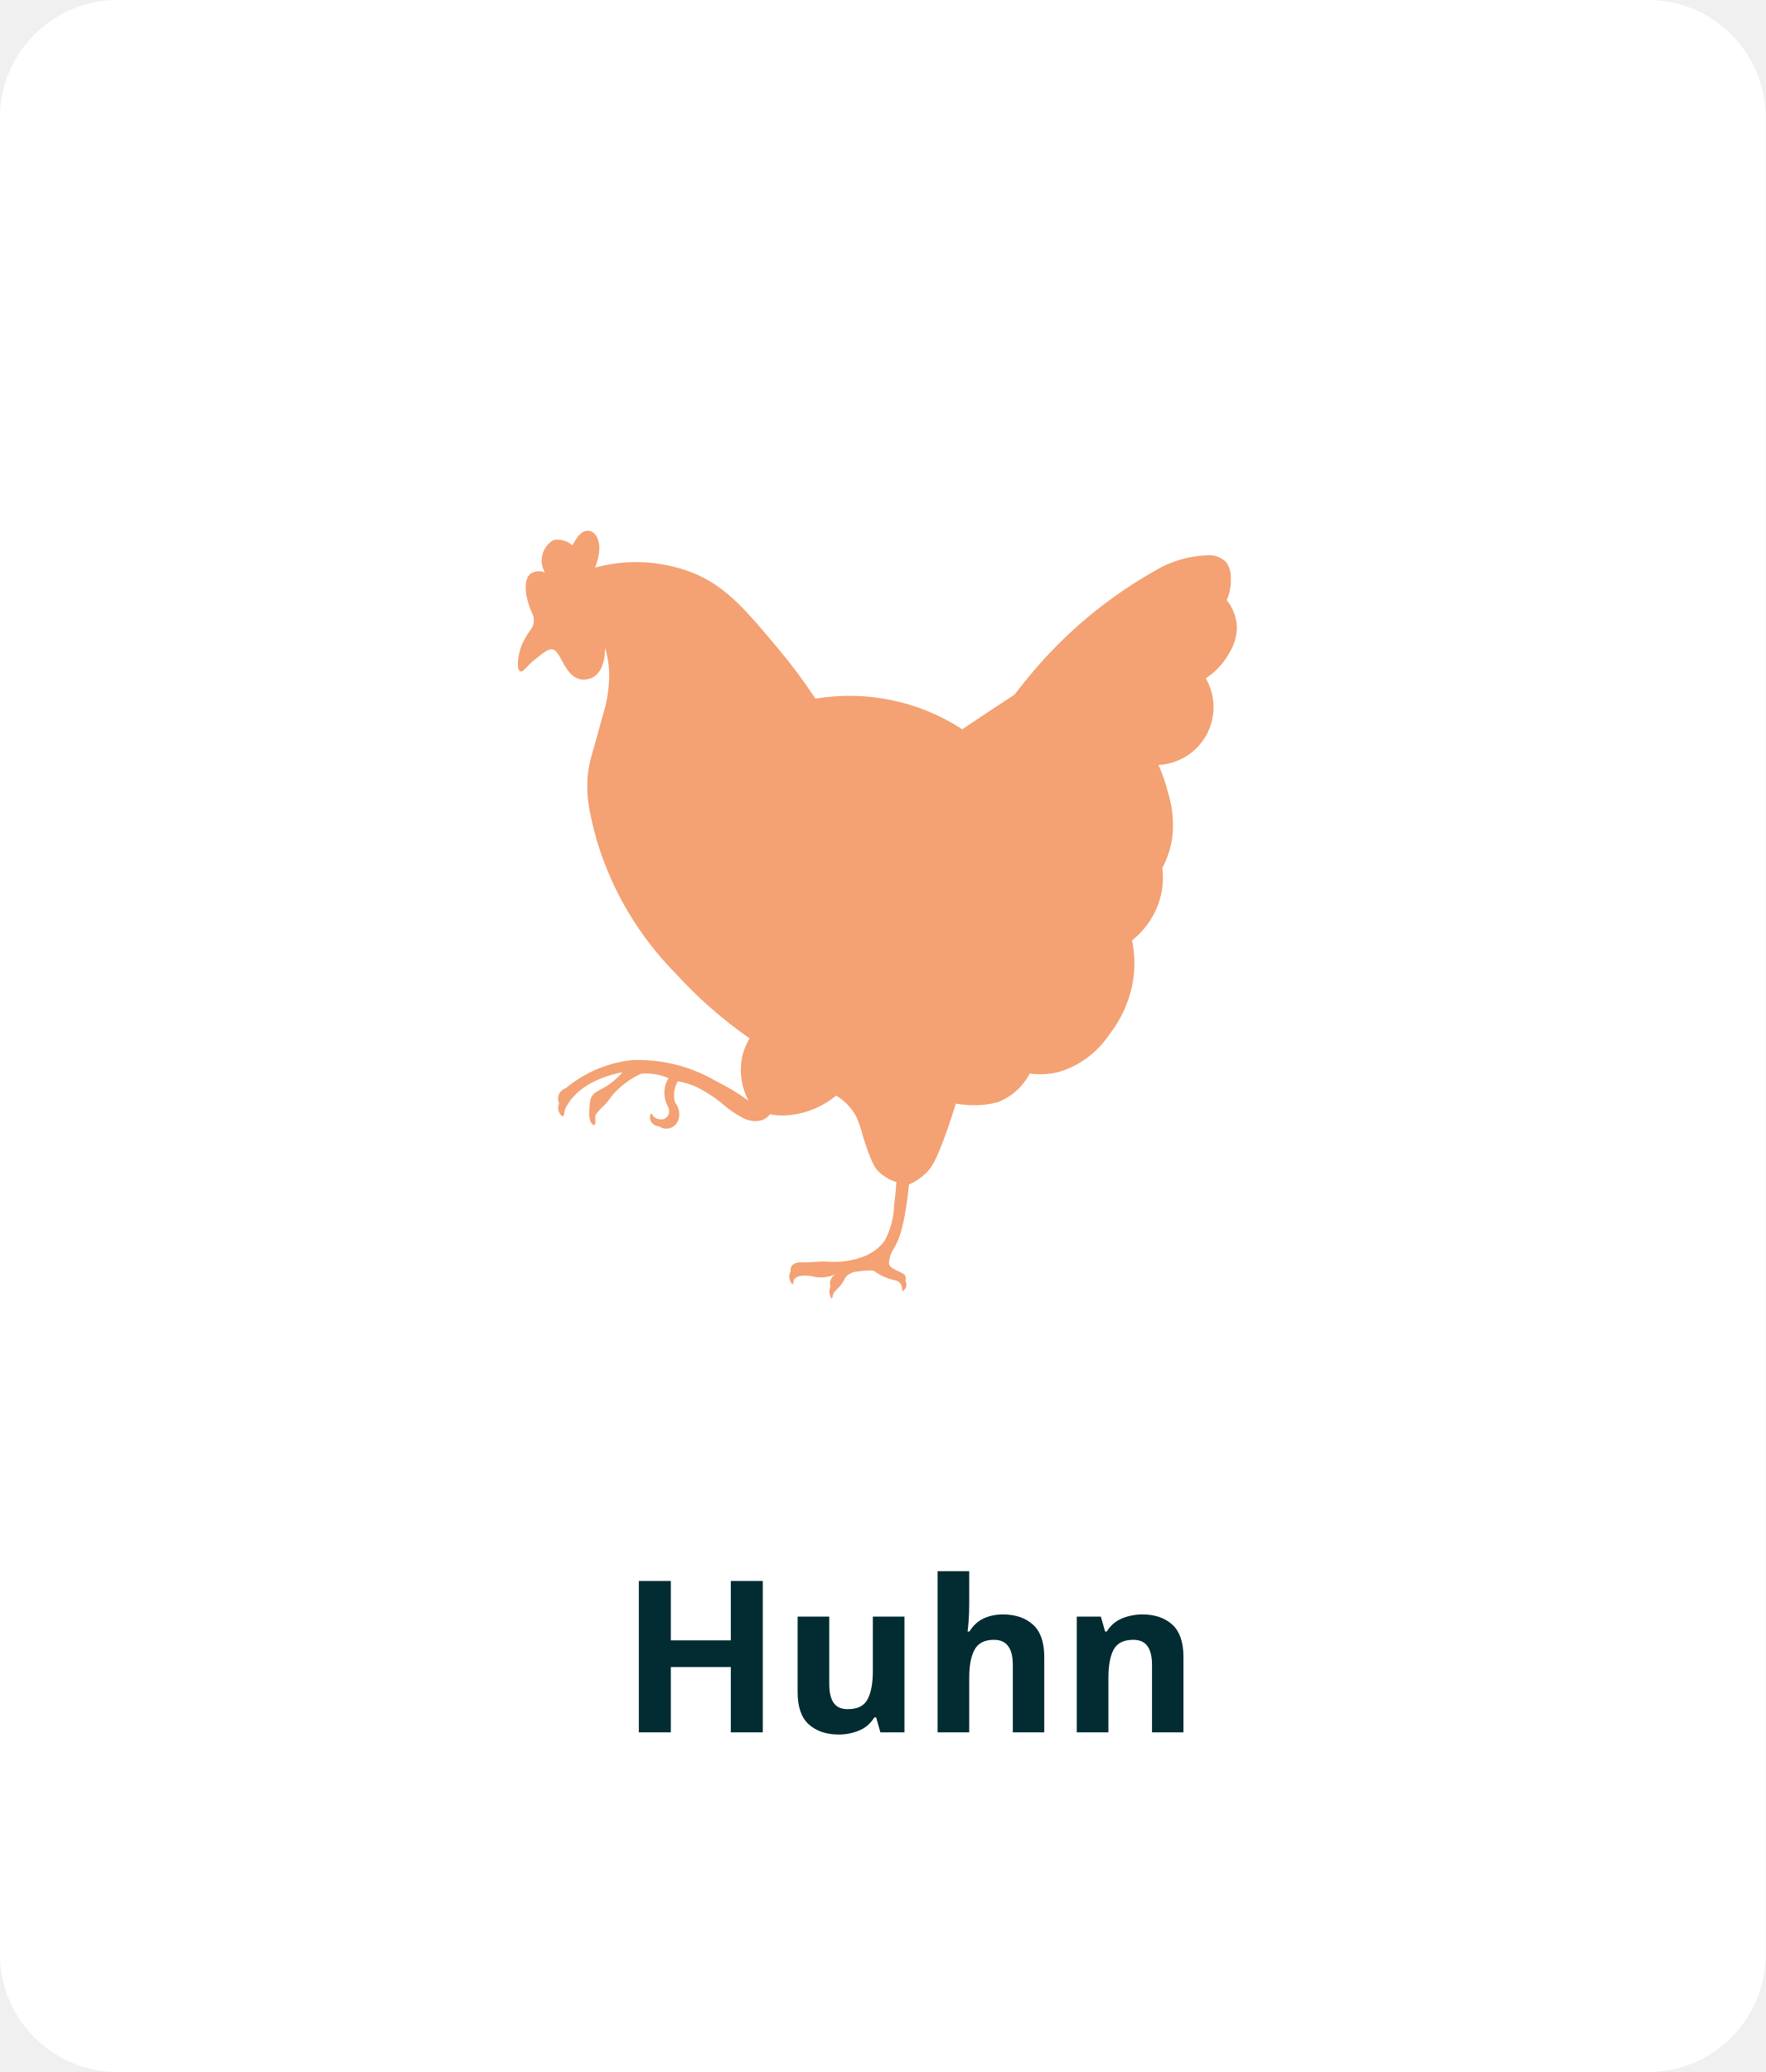
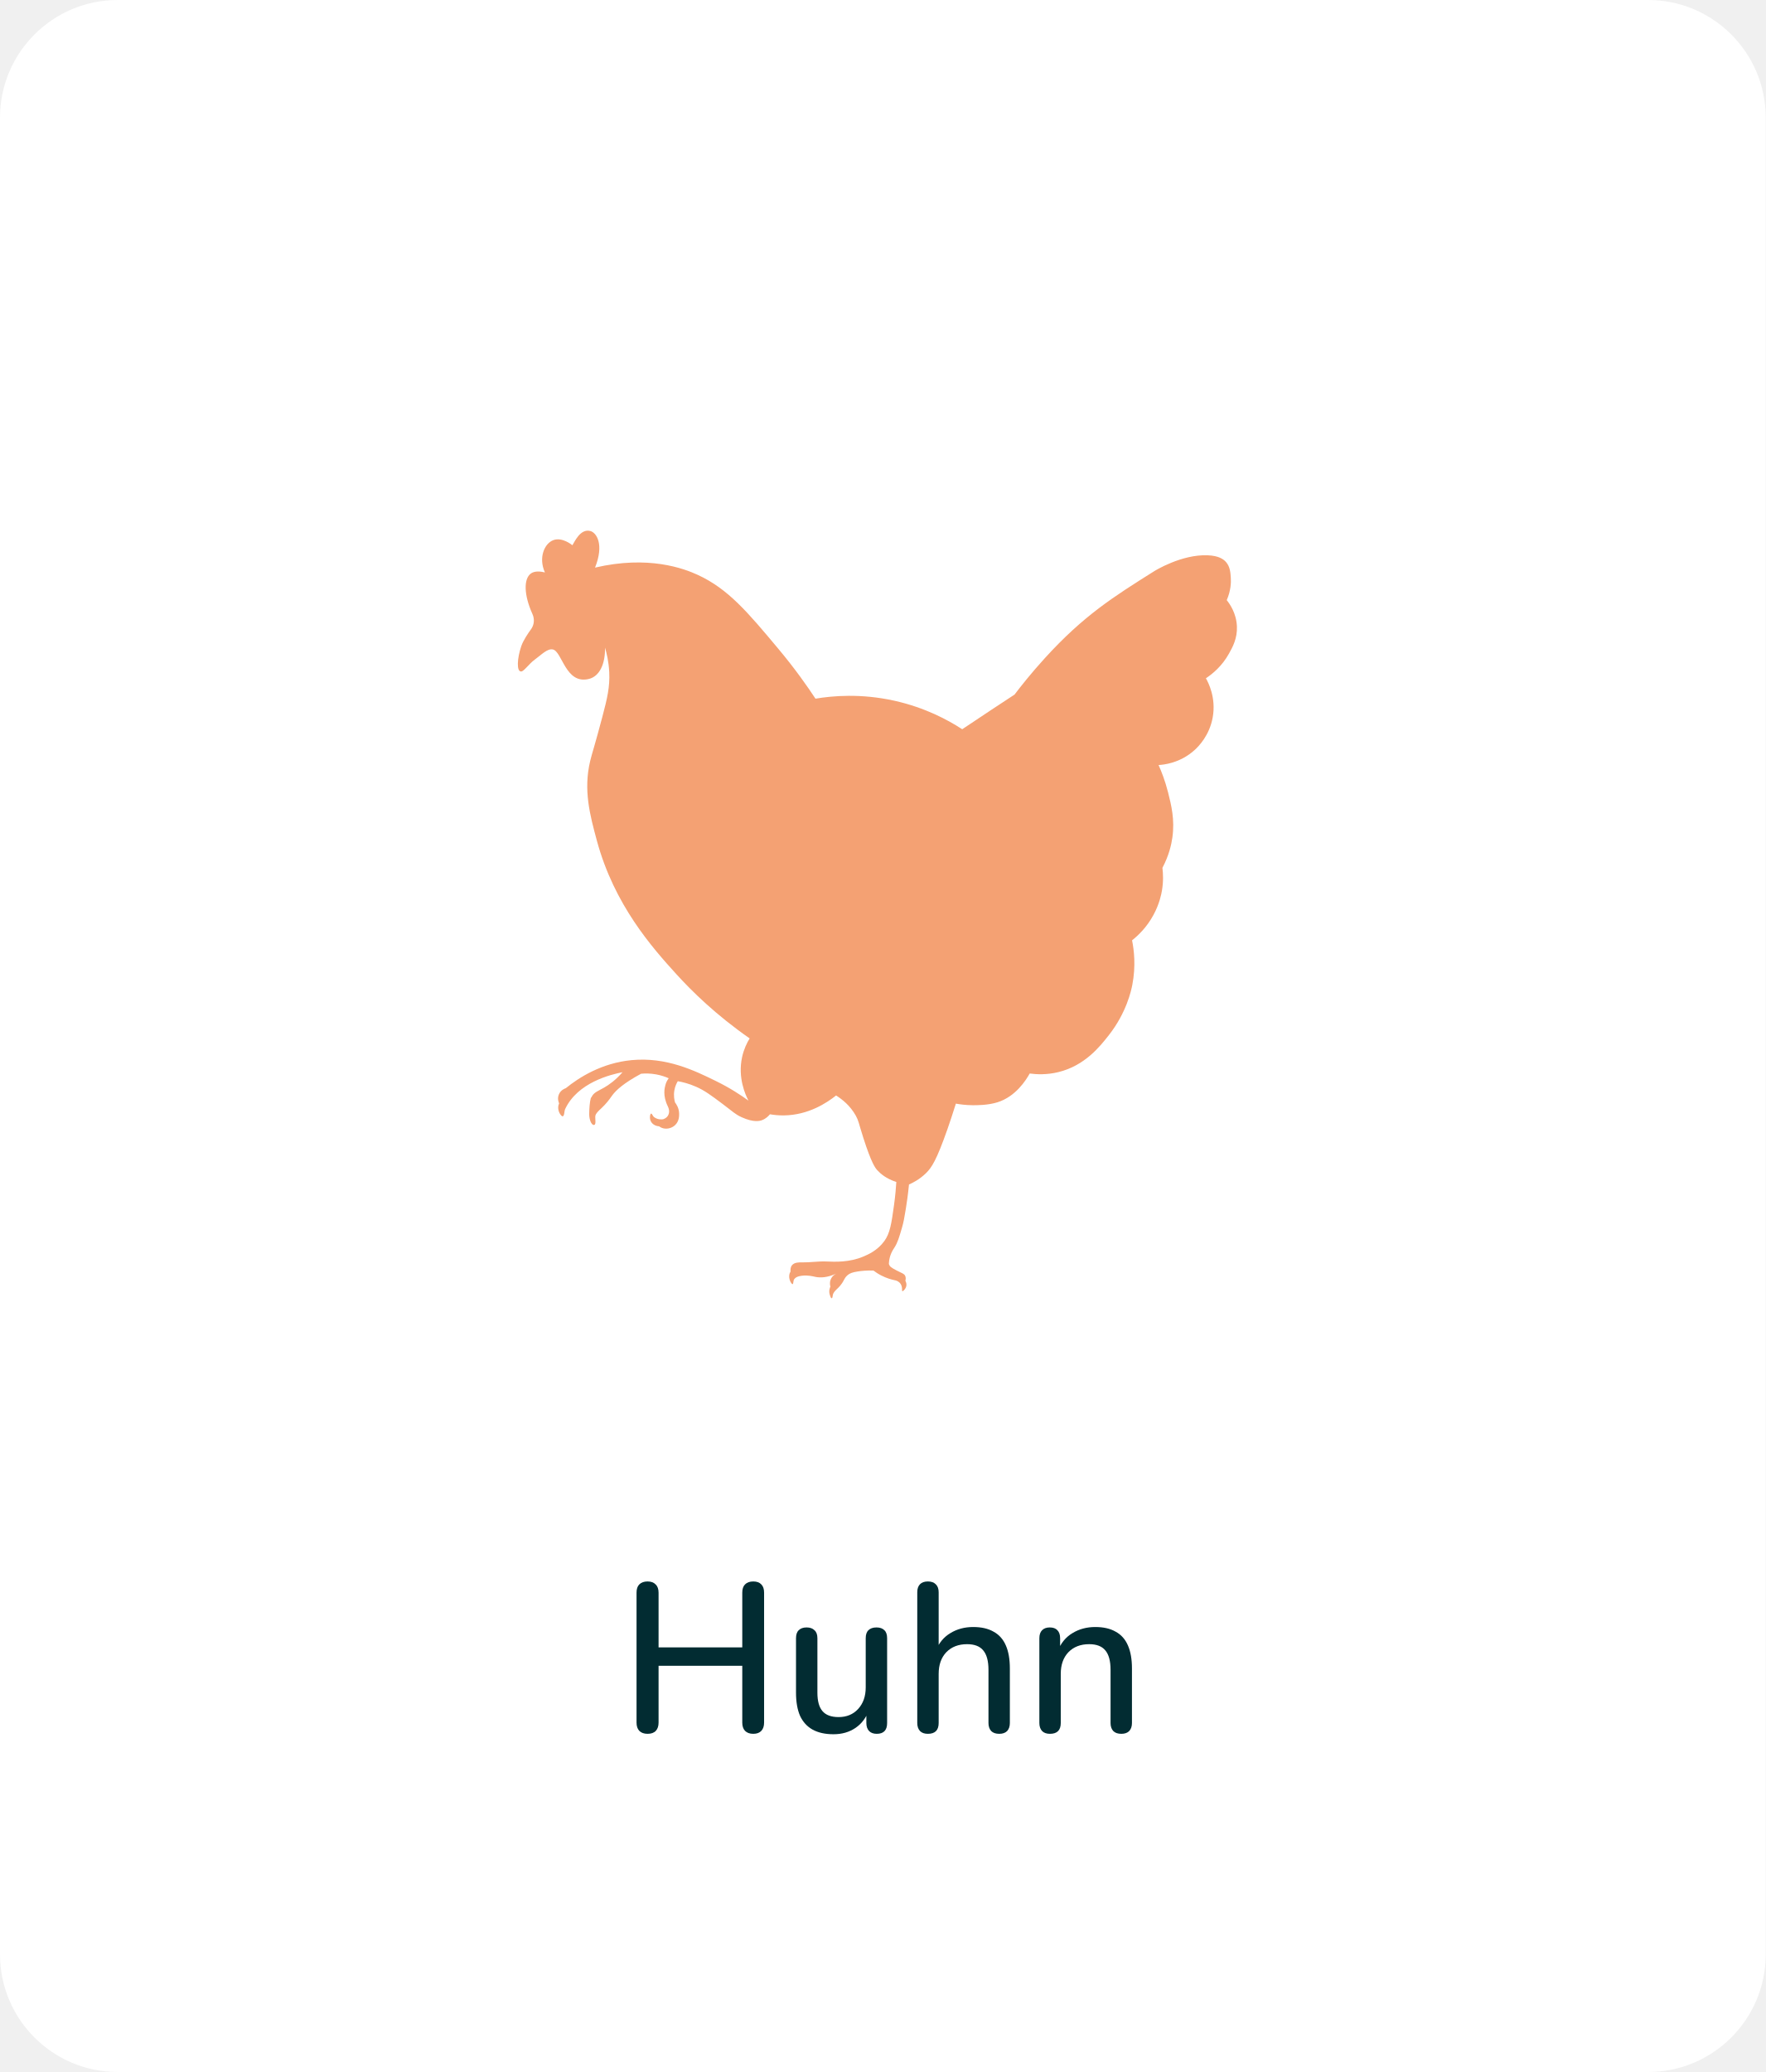
- <svg xmlns="http://www.w3.org/2000/svg" width="150" height="176" viewBox="0 0 150 176">
-   <defs>
-     <clipPath id="clip-path">
-       <rect id="Прямоугольник_70" data-name="Прямоугольник 70" width="61.088" height="65.196" fill="#f4a173" />
-     </clipPath>
-   </defs>
-   <g id="Сгруппировать_841" data-name="Сгруппировать 841" transform="translate(-518 -825)">
-     <rect id="Прямоугольник_143" data-name="Прямоугольник 143" width="150" height="176" rx="10" transform="translate(518 825)" fill="#fff" />
-     <g id="Chicken" transform="translate(522.266 870.076)">
-       <g id="Сгруппировать_421" data-name="Сгруппировать 421" transform="translate(39.725 0)">
-         <g id="Сгруппировать_420" data-name="Сгруппировать 420" transform="translate(0 0)" clip-path="url(#clip-path)">
-           <path id="Контур_258" data-name="Контур 258" d="M25.282,14.27a45.75,45.75,0,0,0-3.13-4.207c-2.63-3.143-4.283-5.118-6.874-6.31a13.221,13.221,0,0,0-8.722-.615c.8-1.988.117-2.961-.385-3.1-.878-.25-1.376.976-1.539,1.205A1.885,1.885,0,0,0,3.017.8,2.009,2.009,0,0,0,2.3,3.548a1.345,1.345,0,0,0-1.206.1c-.6.455-.591,1.8.147,3.432a1.285,1.285,0,0,1-.123,1.293A6.419,6.419,0,0,0,.291,9.807c-.359,1.04-.419,2.2.007,2.154.229-.027.659-.659,1.128-1,.564-.41,1.072-.965,1.54-.872.808.16,1.078,3.008,3.08,2.5.9-.227,1.385-1.282,1.358-2.657a8.776,8.776,0,0,1,.359,2.078,11.668,11.668,0,0,1-.59,3.822C6.51,18.341,6.3,18.91,6.146,19.554c-.594,2.484-.022,4.6.565,6.772a27.121,27.121,0,0,0,6.746,11.338,36.887,36.887,0,0,0,6.233,5.464,5.168,5.168,0,0,0-.642,1.59,5.581,5.581,0,0,0,.539,3.694,18.682,18.682,0,0,0-2.77-1.667,13.045,13.045,0,0,0-7.156-1.77A10.566,10.566,0,0,0,4.069,47.36a.959.959,0,0,0-.59.539.949.949,0,0,0,.026.744.911.911,0,0,0-.077.411.84.84,0,0,0,.36.692c.179.01.142-.426.231-.615C5.073,46.877,7.883,46.2,8.891,46a6.033,6.033,0,0,1-1.565,1.308c-.51.293-.885.4-1.077.821-.082,0-.16.6-.18,1.078-.005.127-.007.23-.007.288a1.77,1.77,0,0,0,.1.654c.067.191.2.364.326.327.222-.067,0-.656.135-.885a4.834,4.834,0,0,1,.75-.808,7.229,7.229,0,0,0,.655-.827,7.2,7.2,0,0,1,2.443-1.828,4.721,4.721,0,0,1,2.347.385,1.619,1.619,0,0,0-.288.6,2.43,2.43,0,0,0,.211,1.789.791.791,0,0,1,0,.808.736.736,0,0,1-.4.288,1.036,1.036,0,0,1-.751-.173c-.14-.1-.173-.309-.269-.308-.066,0-.142.293-.059.558a.8.8,0,0,0,.732.52,1.028,1.028,0,0,0,.366.173,1.107,1.107,0,0,0,1-.269,1.246,1.246,0,0,0,.347-.962,1.585,1.585,0,0,0-.347-.962,2.263,2.263,0,0,1,.231-1.808,6.709,6.709,0,0,1,1.578.481,11.239,11.239,0,0,1,2.193,1.424,8.587,8.587,0,0,0,1.654,1.154,2.192,2.192,0,0,0,1.732.25,1.624,1.624,0,0,0,.674-.5,6.419,6.419,0,0,0,1.173.1,7.355,7.355,0,0,0,4.444-1.693,4.816,4.816,0,0,1,1.674,1.712,10.1,10.1,0,0,1,.635,1.866c.7,2.186,1.026,2.589,1.192,2.77a3.65,3.65,0,0,0,1.617,1c-.029.475-.083,1.145-.193,1.943a6.625,6.625,0,0,1-.827,3.078,4.022,4.022,0,0,1-1.769,1.308,7.1,7.1,0,0,1-3.155.423c-.693-.03-1.385.091-2.078.077a1.023,1.023,0,0,0-.846.25.72.72,0,0,0-.116.519.836.836,0,0,0-.115.366c-.028.392.227.736.288.712.1-.038.026-.286.154-.443a.87.87,0,0,1,.616-.269,3.236,3.236,0,0,1,1.173.1,2.865,2.865,0,0,0,1.789-.289.955.955,0,0,0-.5.52.936.936,0,0,0-.02.6.939.939,0,0,0-.058.673c.045.141.091.331.173.308s.05-.245.135-.4c.15-.282.335-.367.577-.654a2.512,2.512,0,0,0,.327-.5A1.231,1.231,0,0,1,28,63.251a1.567,1.567,0,0,1,.885-.327,7.105,7.105,0,0,1,1.327-.077,4.522,4.522,0,0,0,1.829.827.771.771,0,0,1,.385.192c.293.276.2.7.23.731s.219-.109.309-.308a.664.664,0,0,0-.039-.577.6.6,0,0,0-.02-.423c-.088-.179-.256-.21-.711-.443-.558-.285-.581-.378-.6-.414a.359.359,0,0,1-.067-.187A2.572,2.572,0,0,1,32,60.885a6.193,6.193,0,0,0,.634-1.674,12.744,12.744,0,0,0,.328-1.616c.083-.512.185-1.212.269-2.059a4.8,4.8,0,0,0,1.443-.962c.477-.467.89-1.076,1.827-3.752.181-.519.432-1.256.711-2.155a8.412,8.412,0,0,0,1.424.135,7.315,7.315,0,0,0,2.117-.25,5.115,5.115,0,0,0,2.732-2.443,6.555,6.555,0,0,0,2.424-.116,7.848,7.848,0,0,0,4.309-3.155A10.228,10.228,0,0,0,52.2,38.588a9.749,9.749,0,0,0-.02-3.79A6.978,6.978,0,0,0,54,32.624a6.781,6.781,0,0,0,.712-2.058,6.65,6.65,0,0,0,.039-1.924,7.811,7.811,0,0,0,.846-2.578,9.378,9.378,0,0,0-.365-3.828,14.219,14.219,0,0,0-.808-2.328,5.02,5.02,0,0,0,3.078-1.289,4.913,4.913,0,0,0,.943-6.079,6.06,6.06,0,0,0,1.962-2.1,4.167,4.167,0,0,0,.673-2.308A3.857,3.857,0,0,0,60.219,5.9a4.065,4.065,0,0,0,.346-1.885,2.136,2.136,0,0,0-.4-1.347,2,2,0,0,0-1.54-.577,9.243,9.243,0,0,0-4.56,1.347,38.25,38.25,0,0,0-9.292,7.388c-1.17,1.285-2.045,2.4-2.577,3.1q-1.036.677-2.078,1.366-1.193.79-2.366,1.578a17.53,17.53,0,0,0-12.467-2.6" transform="translate(0 0)" fill="#f4a173" />
-         </g>
-       </g>
-       <text id="Huhn" transform="translate(0.226 84.072)" fill="#022c32" font-size="18" font-family="Nunito-SemiBold, Nunito" font-weight="600">
-         <tspan x="48.153" y="18">Huhn</tspan>
-       </text>
-     </g>
-   </g>
+ <svg xmlns="http://www.w3.org/2000/svg" width="150" height="176" viewBox="0 0 150 176" fill="none">
+   <path d="M0 10C0 4.477 4.477 0 10 0H140C145.523 0 150 4.477 150 10V166C150 171.523 145.523 176 140 176H10C4.477 176 0 171.523 0 166V10Z" fill="white" />
+   <path d="M69.275 59.346C68.592 58.31 67.551 56.82 66.144 55.139C63.515 51.996 61.862 50.022 59.27 48.829C58.08 48.282 55.077 47.156 50.548 48.214C51.344 46.225 50.666 45.253 50.164 45.11C49.285 44.859 48.788 46.085 48.625 46.315C48.581 46.278 47.76 45.603 47.009 45.879C46.237 46.164 45.729 47.386 46.291 48.624C45.559 48.439 45.223 48.622 45.085 48.727C44.484 49.181 44.494 50.526 45.232 52.158C45.425 52.583 45.385 53.074 45.11 53.451C44.882 53.764 44.458 54.378 44.283 54.883C43.925 55.923 43.864 57.087 44.29 57.037C44.519 57.011 44.949 56.378 45.418 56.037C45.982 55.628 46.49 55.072 46.958 55.165C47.766 55.325 48.035 58.173 50.038 57.668C50.94 57.441 51.423 56.386 51.396 55.011C51.536 55.479 51.71 56.199 51.755 57.089C51.817 58.354 51.585 59.321 51.164 60.911C50.502 63.416 50.292 63.986 50.138 64.63C49.544 67.114 50.117 69.232 50.703 71.402C52.178 76.86 55.404 80.489 57.45 82.74C58.779 84.203 60.819 86.209 63.683 88.204C63.447 88.59 63.187 89.125 63.041 89.794C62.662 91.535 63.314 92.974 63.58 93.488C62.951 93.031 62.016 92.411 60.809 91.821C59.023 90.946 56.614 89.766 53.653 90.05C51.117 90.294 49.2 91.513 48.061 92.436C48.01 92.451 47.632 92.575 47.471 92.975C47.323 93.342 47.471 93.666 47.497 93.719C47.459 93.806 47.41 93.95 47.419 94.129C47.439 94.525 47.701 94.818 47.779 94.822C47.958 94.831 47.921 94.395 48.01 94.206C49.065 91.953 51.876 91.272 52.883 91.076C52.3 91.749 51.737 92.144 51.318 92.385C50.809 92.677 50.433 92.784 50.242 93.205C50.16 93.205 50.082 93.808 50.062 94.283C50.056 94.41 50.055 94.513 50.055 94.572C50.049 94.722 50.058 94.958 50.151 95.226C50.219 95.417 50.356 95.59 50.478 95.553C50.699 95.485 50.481 94.897 50.613 94.668C50.791 94.359 50.982 94.267 51.363 93.86C51.714 93.486 51.887 93.208 52.018 93.033C52.331 92.611 52.978 92.002 54.461 91.205C54.789 91.175 55.235 91.168 55.75 91.263C56.181 91.342 56.538 91.47 56.808 91.59C56.702 91.73 56.581 91.929 56.52 92.186C56.468 92.398 56.279 93.052 56.731 93.975C56.889 94.298 56.866 94.566 56.731 94.784C56.626 94.95 56.453 95.031 56.327 95.072C56.239 95.085 55.888 95.127 55.577 94.899C55.437 94.796 55.403 94.59 55.308 94.591C55.241 94.592 55.166 94.884 55.249 95.149C55.342 95.44 55.634 95.649 55.981 95.668C56.056 95.724 56.18 95.8 56.346 95.841C56.699 95.927 57.086 95.816 57.346 95.572C57.697 95.244 57.695 94.795 57.693 94.61C57.689 94.111 57.438 93.763 57.346 93.648C57.288 93.447 57.207 93.069 57.289 92.609C57.35 92.265 57.48 92.003 57.578 91.84C57.936 91.902 58.506 92.031 59.155 92.32C59.866 92.639 60.385 93.023 61.348 93.744C62.3 94.458 62.438 94.64 63.002 94.899C64.048 95.377 64.575 95.209 64.734 95.149C65.064 95.024 65.282 94.802 65.408 94.649C65.765 94.711 66.158 94.749 66.581 94.745C68.685 94.723 70.264 93.66 71.025 93.052C71.538 93.373 72.221 93.908 72.699 94.764C72.946 95.208 72.929 95.362 73.334 96.63C74.032 98.816 74.36 99.219 74.526 99.4C74.797 99.698 75.284 100.121 76.143 100.401C76.114 100.876 76.06 101.546 75.95 102.344C75.73 103.94 75.61 104.752 75.122 105.422C74.538 106.224 73.742 106.564 73.353 106.73C72.156 107.241 70.915 107.185 70.198 107.153C69.505 107.123 68.813 107.244 68.12 107.23C67.894 107.226 67.481 107.213 67.274 107.481C67.144 107.647 67.144 107.86 67.158 108C67.113 108.077 67.054 108.203 67.043 108.366C67.015 108.758 67.27 109.102 67.331 109.077C67.427 109.039 67.358 108.792 67.485 108.635C67.605 108.489 67.784 108.406 68.101 108.366C68.637 108.297 69.046 108.416 69.275 108.462C69.672 108.541 70.259 108.542 71.063 108.173C71.004 108.2 70.697 108.34 70.564 108.693C70.459 108.968 70.52 109.21 70.544 109.289C70.507 109.366 70.386 109.643 70.486 109.962C70.531 110.104 70.577 110.293 70.659 110.27C70.754 110.243 70.709 110.025 70.794 109.866C70.945 109.584 71.13 109.499 71.371 109.212C71.461 109.106 71.584 108.942 71.698 108.712C71.748 108.609 71.836 108.461 71.987 108.327C72.182 108.154 72.411 108.071 72.872 108C73.195 107.95 73.647 107.905 74.199 107.923C74.382 108.062 74.606 108.21 74.873 108.346C75.307 108.569 75.712 108.686 76.027 108.75C76.111 108.766 76.271 108.81 76.412 108.943C76.705 109.219 76.607 109.647 76.642 109.674C76.686 109.707 76.861 109.565 76.951 109.366C77.078 109.082 76.929 108.817 76.912 108.789C76.942 108.683 76.968 108.517 76.892 108.366C76.804 108.187 76.636 108.156 76.181 107.923C75.623 107.638 75.6 107.546 75.579 107.509C75.544 107.45 75.509 107.389 75.511 107.322C75.546 106.608 75.854 106.171 75.989 105.961C76.256 105.542 76.378 105.124 76.623 104.287C76.763 103.81 76.827 103.424 76.951 102.671C77.034 102.159 77.136 101.459 77.22 100.612C77.565 100.462 78.126 100.175 78.663 99.651C79.14 99.184 79.553 98.575 80.491 95.899C80.671 95.38 80.923 94.643 81.202 93.744C81.552 93.808 82.04 93.874 82.625 93.879C82.917 93.882 83.911 93.891 84.742 93.629C86.284 93.142 87.158 91.755 87.474 91.186C88.053 91.264 88.913 91.308 89.898 91.07C92.167 90.521 93.462 88.867 94.207 87.915C95.695 86.014 96.097 84.136 96.189 83.664C96.503 82.043 96.334 80.686 96.169 79.874C96.679 79.471 97.422 78.771 97.997 77.7C98.496 76.77 98.657 75.955 98.709 75.641C98.841 74.853 98.806 74.182 98.748 73.717C99.308 72.658 99.511 71.733 99.594 71.139C99.809 69.61 99.5 68.388 99.229 67.311C98.976 66.311 98.66 65.517 98.421 64.983C98.826 64.961 100.253 64.834 101.499 63.694C101.808 63.411 102.74 62.485 103.019 60.943C103.323 59.255 102.641 57.963 102.441 57.615C103.012 57.237 103.815 56.577 104.403 55.517C104.709 54.969 105.119 54.231 105.076 53.209C105.03 52.075 104.455 51.28 104.212 50.977C104.57 50.153 104.581 49.463 104.558 49.092C104.529 48.643 104.499 48.143 104.154 47.745C103.928 47.485 103.516 47.209 102.615 47.168C100.36 47.066 98.055 48.515 98.055 48.515C94.578 50.701 92.055 52.287 88.762 55.903C87.593 57.187 86.717 58.298 86.185 58.999C85.494 59.451 84.802 59.906 84.107 60.366C83.312 60.892 82.523 61.418 81.741 61.943C80.549 61.167 78.593 60.101 75.969 59.519C73.122 58.888 70.723 59.104 69.275 59.346Z" fill="#F4A173" />
+   <path d="M55.01 147.274C54.71 147.274 54.476 147.19 54.308 147.022C54.152 146.854 54.074 146.62 54.074 146.32V135.286C54.074 134.974 54.152 134.74 54.308 134.584C54.476 134.416 54.71 134.332 55.01 134.332C55.31 134.332 55.538 134.416 55.694 134.584C55.862 134.74 55.946 134.974 55.946 135.286V139.93H63.056V135.286C63.056 134.974 63.134 134.74 63.29 134.584C63.458 134.416 63.692 134.332 63.992 134.332C64.292 134.332 64.52 134.416 64.676 134.584C64.832 134.74 64.91 134.974 64.91 135.286V146.32C64.91 146.62 64.832 146.854 64.676 147.022C64.52 147.19 64.292 147.274 63.992 147.274C63.692 147.274 63.458 147.19 63.29 147.022C63.134 146.854 63.056 146.62 63.056 146.32V141.496H55.946V146.32C55.946 146.62 55.868 146.854 55.712 147.022C55.556 147.19 55.322 147.274 55.01 147.274ZM70.806 147.31C70.099 147.31 69.504 147.178 69.025 146.914C68.556 146.65 68.203 146.26 67.963 145.744C67.734 145.216 67.621 144.556 67.621 143.764V139.156C67.621 138.844 67.698 138.616 67.855 138.472C68.01 138.316 68.233 138.238 68.52 138.238C68.808 138.238 69.031 138.316 69.186 138.472C69.355 138.616 69.439 138.844 69.439 139.156V143.782C69.439 144.49 69.582 145.012 69.871 145.348C70.159 145.684 70.615 145.852 71.239 145.852C71.922 145.852 72.475 145.624 72.894 145.168C73.326 144.7 73.543 144.088 73.543 143.332V139.156C73.543 138.844 73.621 138.616 73.776 138.472C73.933 138.316 74.16 138.238 74.46 138.238C74.749 138.238 74.971 138.316 75.126 138.472C75.282 138.616 75.361 138.844 75.361 139.156V146.356C75.361 146.968 75.067 147.274 74.478 147.274C74.203 147.274 73.987 147.196 73.831 147.04C73.674 146.872 73.597 146.644 73.597 146.356V144.826L73.831 145.222C73.591 145.894 73.207 146.41 72.678 146.77C72.15 147.13 71.526 147.31 70.806 147.31ZM78.823 147.274C78.534 147.274 78.312 147.196 78.156 147.04C78.001 146.872 77.922 146.644 77.922 146.356V135.25C77.922 134.95 78.001 134.722 78.156 134.566C78.312 134.41 78.534 134.332 78.823 134.332C79.111 134.332 79.332 134.41 79.489 134.566C79.656 134.722 79.74 134.95 79.74 135.25V140.236H79.489C79.752 139.564 80.166 139.06 80.731 138.724C81.294 138.376 81.942 138.202 82.674 138.202C83.371 138.202 83.947 138.334 84.403 138.598C84.871 138.85 85.219 139.24 85.447 139.768C85.674 140.284 85.788 140.938 85.788 141.73V146.356C85.788 146.644 85.71 146.872 85.555 147.04C85.398 147.196 85.177 147.274 84.888 147.274C84.588 147.274 84.361 147.196 84.204 147.04C84.049 146.872 83.971 146.644 83.971 146.356V141.838C83.971 141.082 83.82 140.53 83.52 140.182C83.233 139.834 82.776 139.66 82.153 139.66C81.421 139.66 80.832 139.888 80.388 140.344C79.957 140.8 79.74 141.412 79.74 142.18V146.356C79.74 146.968 79.434 147.274 78.823 147.274ZM89.194 147.274C88.906 147.274 88.684 147.196 88.528 147.04C88.372 146.872 88.294 146.644 88.294 146.356V139.156C88.294 138.856 88.372 138.628 88.528 138.472C88.684 138.316 88.9 138.238 89.176 138.238C89.464 138.238 89.68 138.316 89.824 138.472C89.98 138.628 90.058 138.856 90.058 139.156V140.56L89.86 140.236C90.124 139.564 90.538 139.06 91.102 138.724C91.666 138.376 92.314 138.202 93.046 138.202C93.742 138.202 94.318 138.334 94.774 138.598C95.242 138.85 95.59 139.24 95.818 139.768C96.046 140.284 96.16 140.938 96.16 141.73V146.356C96.16 146.644 96.082 146.872 95.926 147.04C95.77 147.196 95.548 147.274 95.26 147.274C94.96 147.274 94.732 147.196 94.576 147.04C94.42 146.872 94.342 146.644 94.342 146.356V141.838C94.342 141.082 94.192 140.53 93.892 140.182C93.604 139.834 93.148 139.66 92.524 139.66C91.792 139.66 91.204 139.888 90.76 140.344C90.328 140.8 90.112 141.412 90.112 142.18V146.356C90.112 146.968 89.806 147.274 89.194 147.274Z" fill="#022C32" />
</svg>
